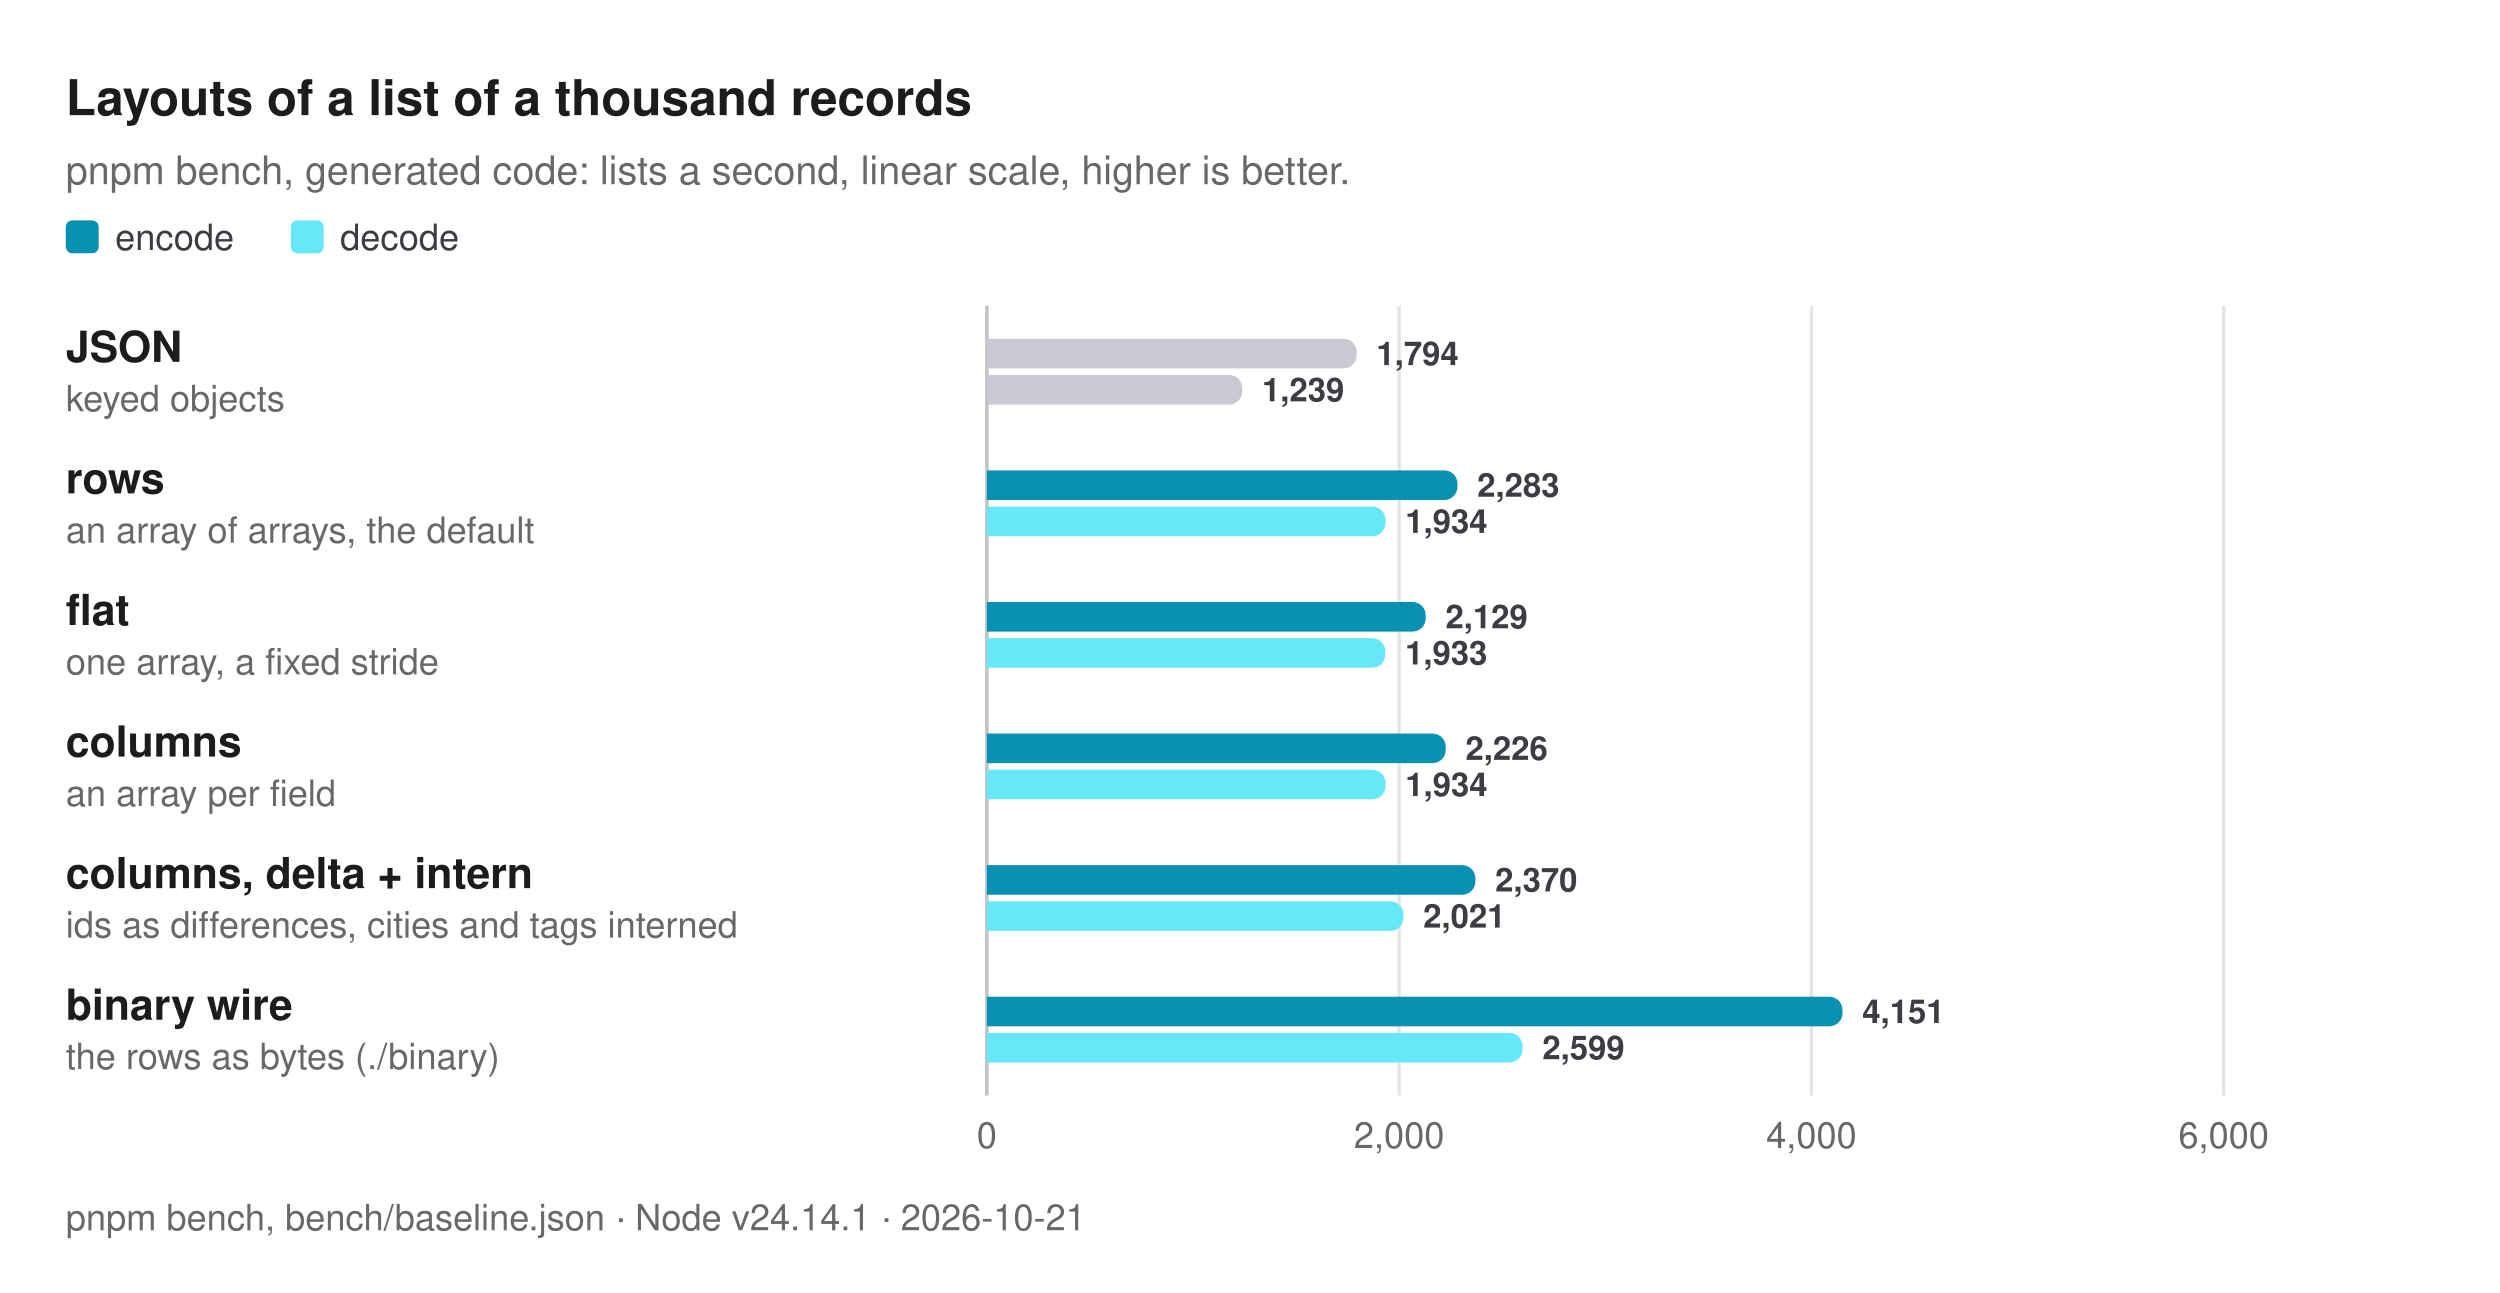
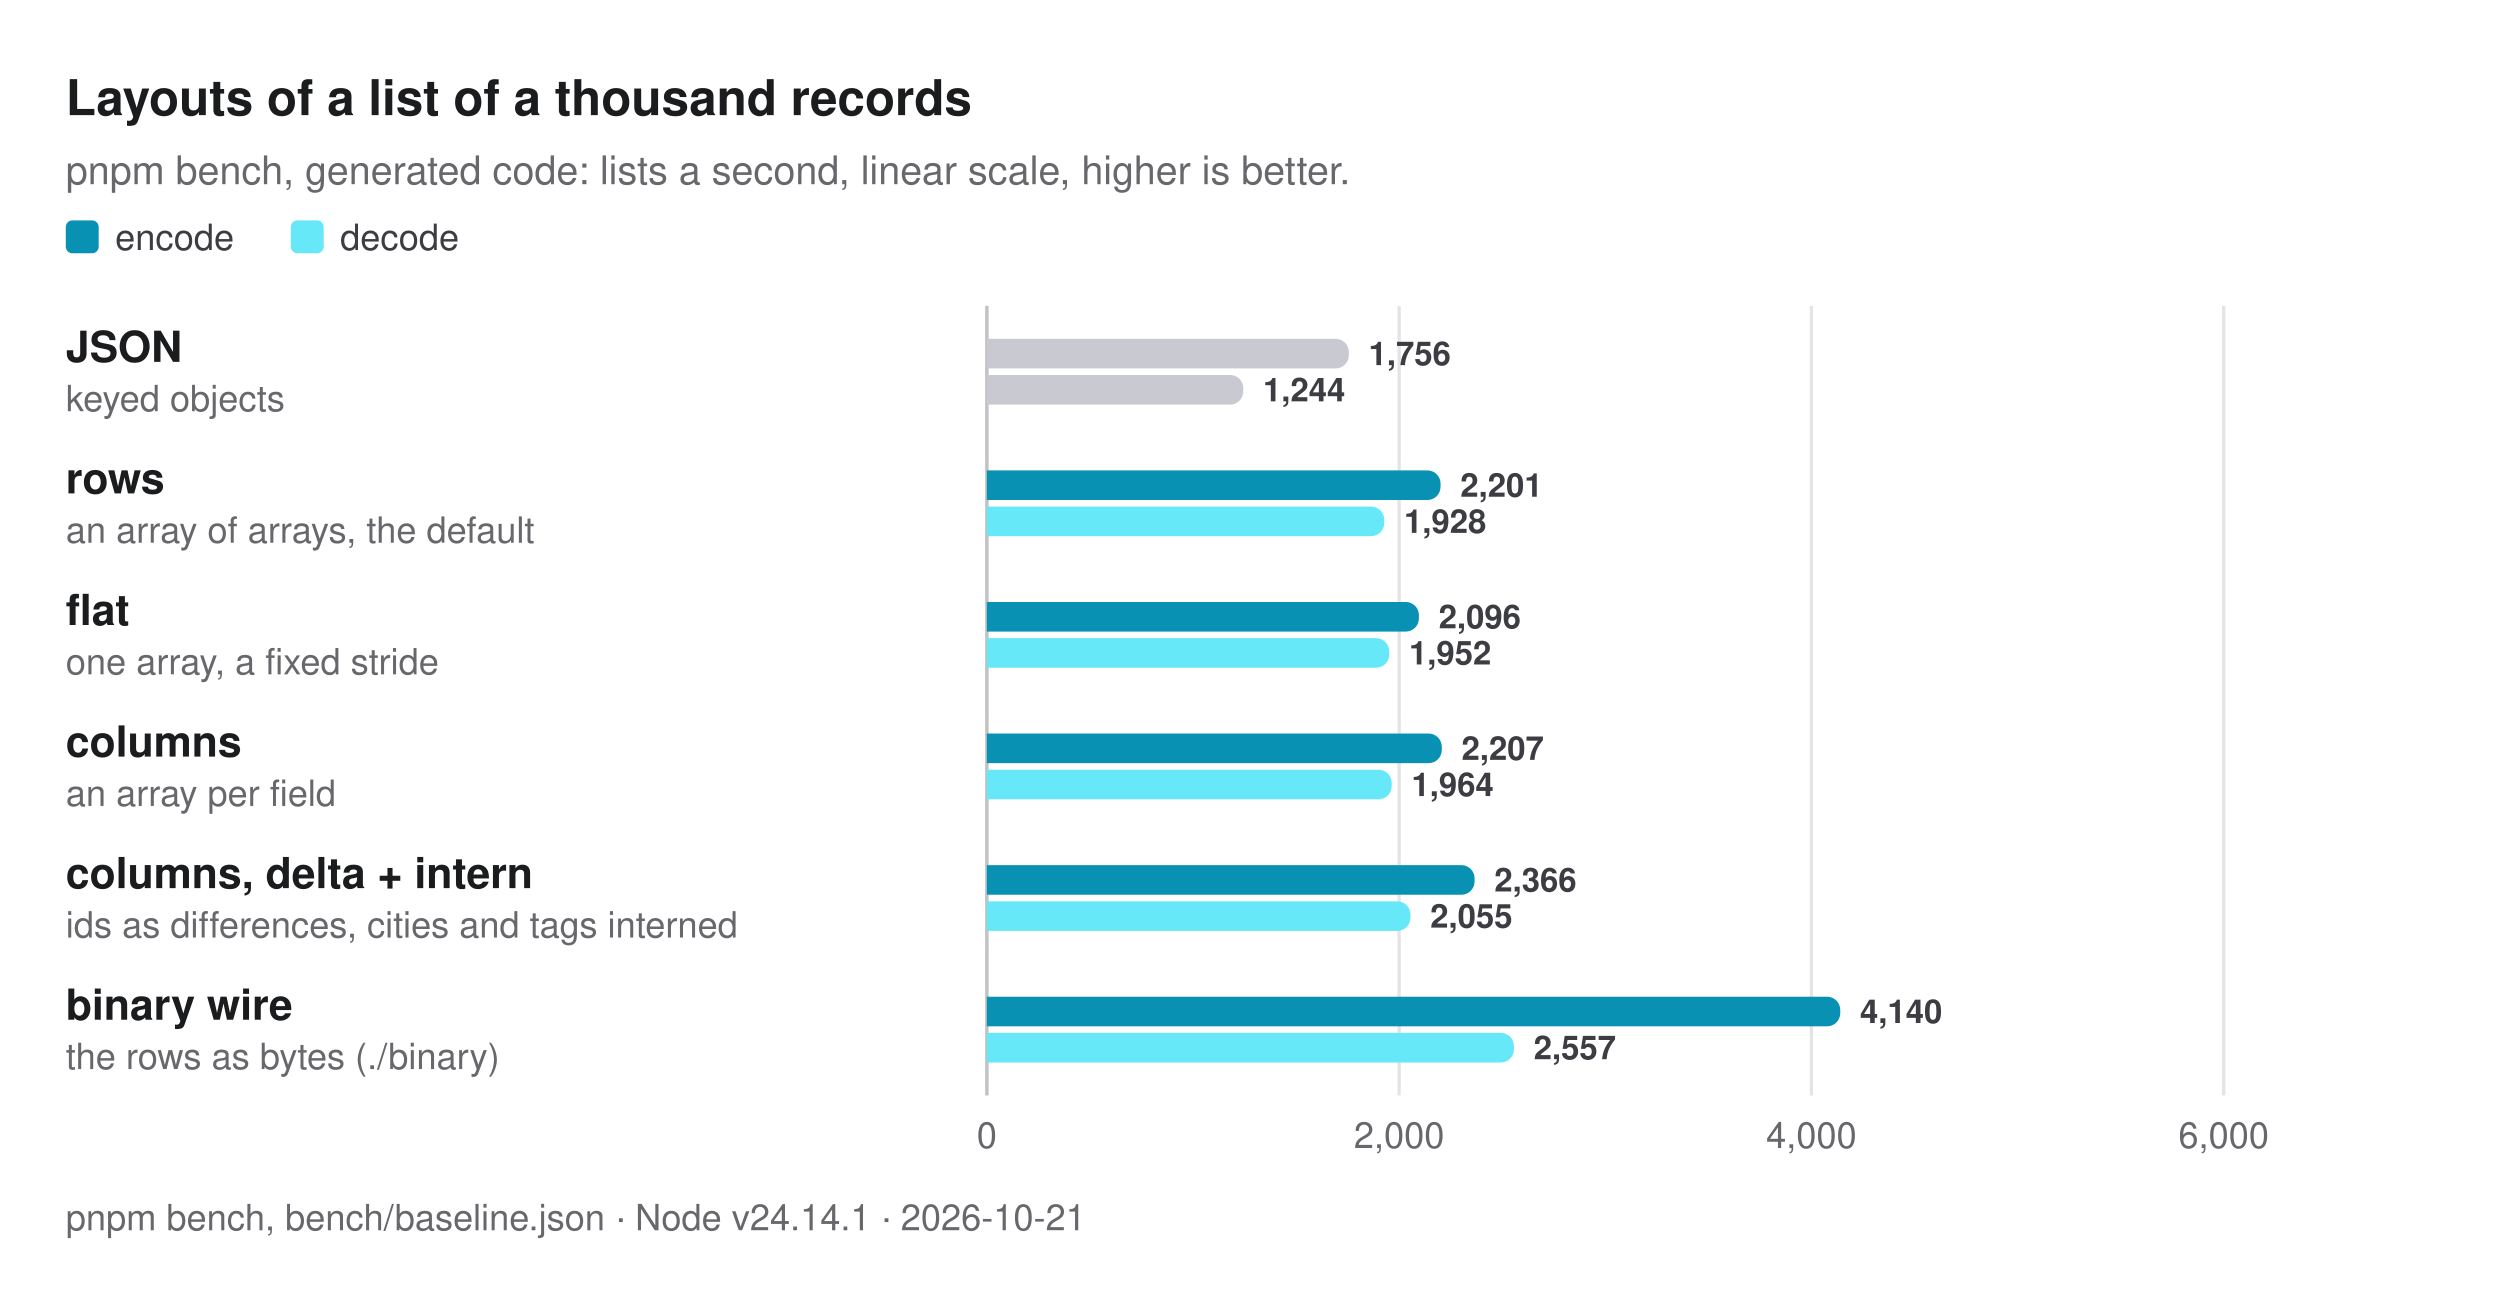
<svg xmlns="http://www.w3.org/2000/svg" width="760" height="393" viewBox="0 0 760 393" role="img" aria-label="Layouts of a list of a thousand records. pnpm bench, generated code: lists a second, linear scale, higher is better.">
  <style>
  text { font-family: -apple-system, BlinkMacSystemFont, "Segoe UI", Helvetica, Arial, sans-serif; }
  .title { font-size: 15px; font-weight: 700; fill: #1b1c1e; }
  .subtitle, .caption { font-size: 12px; fill: #67676c; }
  .caption { font-size: 11px; }
  .group { font-size: 11px; font-weight: 600; letter-spacing: 0.06em; fill: #67676c; }
  .label { font-size: 13px; font-weight: 600; fill: #1b1c1e; }
  .label.primary, .label.secondary { font-weight: 700; }
  .sublabel { font-size: 11px; fill: #67676c; }
  .value { font-size: 12px; font-weight: 600; fill: #3c3c43; font-variant-numeric: tabular-nums; }
  .value.small { font-size: 10px; }
  .legend { font-size: 11px; fill: #3c3c43; }
  .tick { font-size: 11px; fill: #67676c; font-variant-numeric: tabular-nums; }
  .grid { stroke: #e4e4e7; stroke-width: 1; }
  .axis { stroke: #c2c2c4; stroke-width: 1; }
  .ref { stroke: #67676c; stroke-width: 1; stroke-dasharray: 3 3; }
  .bar { fill: #c9cad1; }
  .bar.primary { fill: #0891b2; }
  .bar.secondary { fill: #67e8f9; }
  @media (prefers-color-scheme: dark) {
    .title, .label { fill: #dfdfd6; }
    .subtitle, .caption, .group, .sublabel, .tick { fill: #98989f; }
    .value, .legend { fill: #c2c2c4; }
    .grid { stroke: #2e2e32; }
    .axis { stroke: #48484c; }
    .ref { stroke: #98989f; }
    .bar { fill: #4a4b53; }
    .bar.primary { fill: #22d3ee; }
    .bar.secondary { fill: #0e7490; }
  }
</style>
  <text class="title" x="20" y="35">Layouts of a list of a thousand records</text>
  <text class="subtitle" x="20" y="56">pnpm bench, generated code: lists a second, linear scale, higher is better.</text>
  <rect class="bar primary" x="20" y="67" width="10" height="10" rx="2" />
  <text class="legend" x="35" y="76">encode</text>
  <rect class="bar secondary" x="88.4" y="67" width="10" height="10" rx="2" />
  <text class="legend" x="103.4" y="76">decode</text>
  <line class="grid" x1="300" y1="93" x2="300" y2="333" />
  <text class="tick" x="300" y="349" text-anchor="middle">0</text>
  <line class="grid" x1="425.333" y1="93" x2="425.333" y2="333" />
  <text class="tick" x="425.333" y="349" text-anchor="middle">2,000</text>
  <line class="grid" x1="550.667" y1="93" x2="550.667" y2="333" />
  <text class="tick" x="550.667" y="349" text-anchor="middle">4,000</text>
  <line class="grid" x1="676" y1="93" x2="676" y2="333" />
  <text class="tick" x="676" y="349" text-anchor="middle">6,000</text>
  <line class="axis" x1="300" y1="93" x2="300" y2="333" />
  <g>
    <text class="label" x="20" y="110">JSON</text>
    <text class="sublabel" x="20" y="125">keyed objects</text>
-     <path class="bar" d="M300,103H408.424A4,4 0 0 1 412.424,107V108A4,4 0 0 1 408.424,112H300Z" />
-     <text class="value small" x="418.424" y="111">1,794</text>
-     <path class="bar" d="M300,114H373.644A4,4 0 0 1 377.644,118V119A4,4 0 0 1 373.644,123H300Z" />
-     <text class="value small" x="383.644" y="122">1,239</text>
+     <path class="bar" d="M300,103H406.043A4,4 0 0 1 410.043,107V108A4,4 0 0 1 406.043,112H300Z" />
+     <text class="value small" x="416.043" y="111">1,756</text>
+     <path class="bar" d="M300,114H373.957A4,4 0 0 1 377.957,118V119A4,4 0 0 1 373.957,123H300Z" />
+     <text class="value small" x="383.957" y="122">1,244</text>
  </g>
  <g>
    <text class="label primary" x="20" y="150">rows</text>
    <text class="sublabel" x="20" y="165">an array of arrays, the default</text>
-     <path class="bar primary" d="M300,143H439.068A4,4 0 0 1 443.068,147V148A4,4 0 0 1 439.068,152H300Z" />
-     <text class="value small" x="449.068" y="151">2,283</text>
-     <path class="bar secondary" d="M300,154H417.197A4,4 0 0 1 421.197,158V159A4,4 0 0 1 417.197,163H300Z" />
-     <text class="value small" x="427.197" y="162">1,934</text>
+     <path class="bar primary" d="M300,143H433.929A4,4 0 0 1 437.929,147V148A4,4 0 0 1 433.929,152H300Z" />
+     <text class="value small" x="443.929" y="151">2,201</text>
+     <path class="bar secondary" d="M300,154H416.821A4,4 0 0 1 420.821,158V159A4,4 0 0 1 416.821,163H300Z" />
+     <text class="value small" x="426.821" y="162">1,928</text>
  </g>
  <g>
    <text class="label primary" x="20" y="190">flat</text>
    <text class="sublabel" x="20" y="205">one array, a fixed stride</text>
-     <path class="bar primary" d="M300,183H429.417A4,4 0 0 1 433.417,187V188A4,4 0 0 1 429.417,192H300Z" />
-     <text class="value small" x="439.417" y="191">2,129</text>
-     <path class="bar secondary" d="M300,194H417.135A4,4 0 0 1 421.135,198V199A4,4 0 0 1 417.135,203H300Z" />
-     <text class="value small" x="427.135" y="202">1,933</text>
+     <path class="bar primary" d="M300,183H427.349A4,4 0 0 1 431.349,187V188A4,4 0 0 1 427.349,192H300Z" />
+     <text class="value small" x="437.349" y="191">2,096</text>
+     <path class="bar secondary" d="M300,194H418.325A4,4 0 0 1 422.325,198V199A4,4 0 0 1 418.325,203H300Z" />
+     <text class="value small" x="428.325" y="202">1,952</text>
  </g>
  <g>
    <text class="label primary" x="20" y="230">columns</text>
    <text class="sublabel" x="20" y="245">an array per field</text>
-     <path class="bar primary" d="M300,223H435.496A4,4 0 0 1 439.496,227V228A4,4 0 0 1 435.496,232H300Z" />
-     <text class="value small" x="445.496" y="231">2,226</text>
-     <path class="bar secondary" d="M300,234H417.197A4,4 0 0 1 421.197,238V239A4,4 0 0 1 417.197,243H300Z" />
-     <text class="value small" x="427.197" y="242">1,934</text>
+     <path class="bar primary" d="M300,223H434.305A4,4 0 0 1 438.305,227V228A4,4 0 0 1 434.305,232H300Z" />
+     <text class="value small" x="444.305" y="231">2,207</text>
+     <path class="bar secondary" d="M300,234H419.077A4,4 0 0 1 423.077,238V239A4,4 0 0 1 419.077,243H300Z" />
+     <text class="value small" x="429.077" y="242">1,964</text>
  </g>
  <g>
    <text class="label primary" x="20" y="270">columns, delta + intern</text>
    <text class="sublabel" x="20" y="285">ids as differences, cities and tags interned</text>
-     <path class="bar primary" d="M300,263H444.52A4,4 0 0 1 448.52,267V268A4,4 0 0 1 444.52,272H300Z" />
-     <text class="value small" x="454.52" y="271">2,370</text>
-     <path class="bar secondary" d="M300,274H422.649A4,4 0 0 1 426.649,278V279A4,4 0 0 1 422.649,283H300Z" />
-     <text class="value small" x="432.649" y="282">2,021</text>
+     <path class="bar primary" d="M300,263H444.269A4,4 0 0 1 448.269,267V268A4,4 0 0 1 444.269,272H300Z" />
+     <text class="value small" x="454.269" y="271">2,366</text>
+     <path class="bar secondary" d="M300,274H424.78A4,4 0 0 1 428.78,278V279A4,4 0 0 1 424.78,283H300Z" />
+     <text class="value small" x="434.78" y="282">2,055</text>
  </g>
  <g>
    <text class="label primary" x="20" y="310">binary wire</text>
    <text class="sublabel" x="20" y="325">the rows as bytes (./binary)</text>
-     <path class="bar primary" d="M300,303H556.129A4,4 0 0 1 560.129,307V308A4,4 0 0 1 556.129,312H300Z" />
-     <text class="value small" x="566.129" y="311">4,151</text>
-     <path class="bar secondary" d="M300,314H458.871A4,4 0 0 1 462.871,318V319A4,4 0 0 1 458.871,323H300Z" />
-     <text class="value small" x="468.871" y="322">2,599</text>
+     <path class="bar primary" d="M300,303H555.44A4,4 0 0 1 559.44,307V308A4,4 0 0 1 555.44,312H300Z" />
+     <text class="value small" x="565.44" y="311">4,140</text>
+     <path class="bar secondary" d="M300,314H456.239A4,4 0 0 1 460.239,318V319A4,4 0 0 1 456.239,323H300Z" />
+     <text class="value small" x="466.239" y="322">2,557</text>
  </g>
  <text class="caption" x="20" y="374">pnpm bench, bench/baseline.json · Node v24.14.1 · 2026-10-21</text>
</svg>
